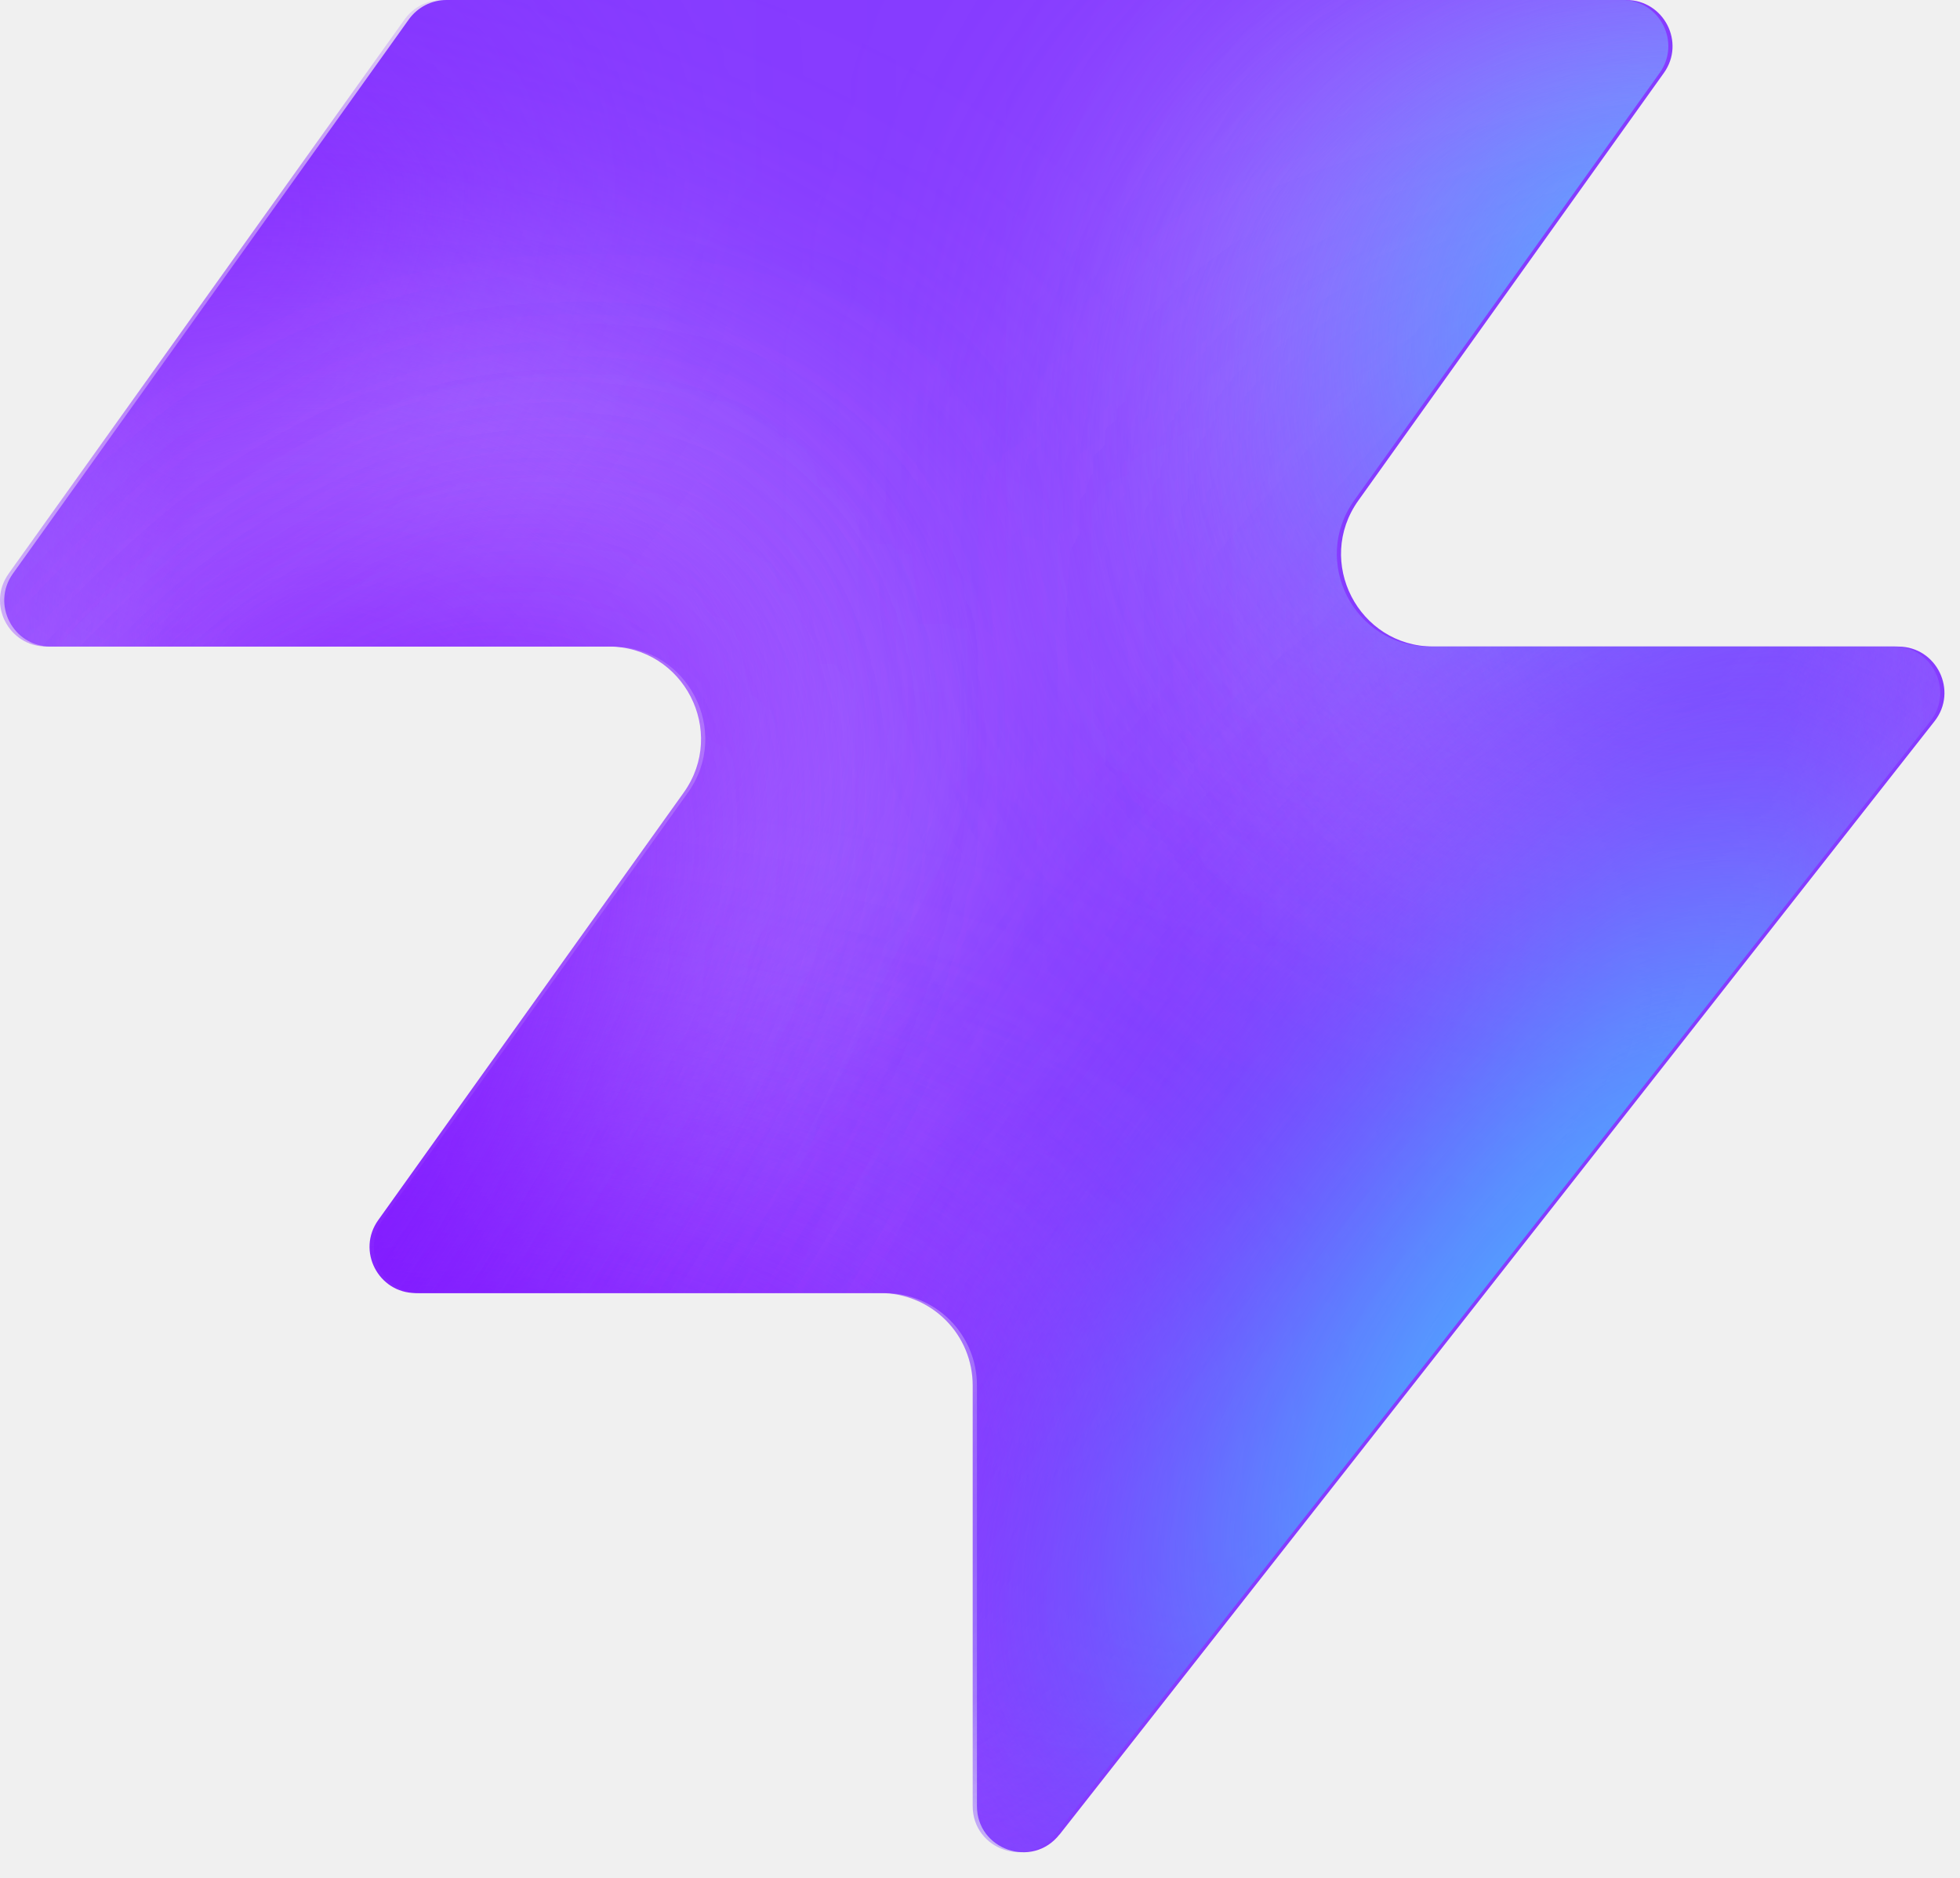
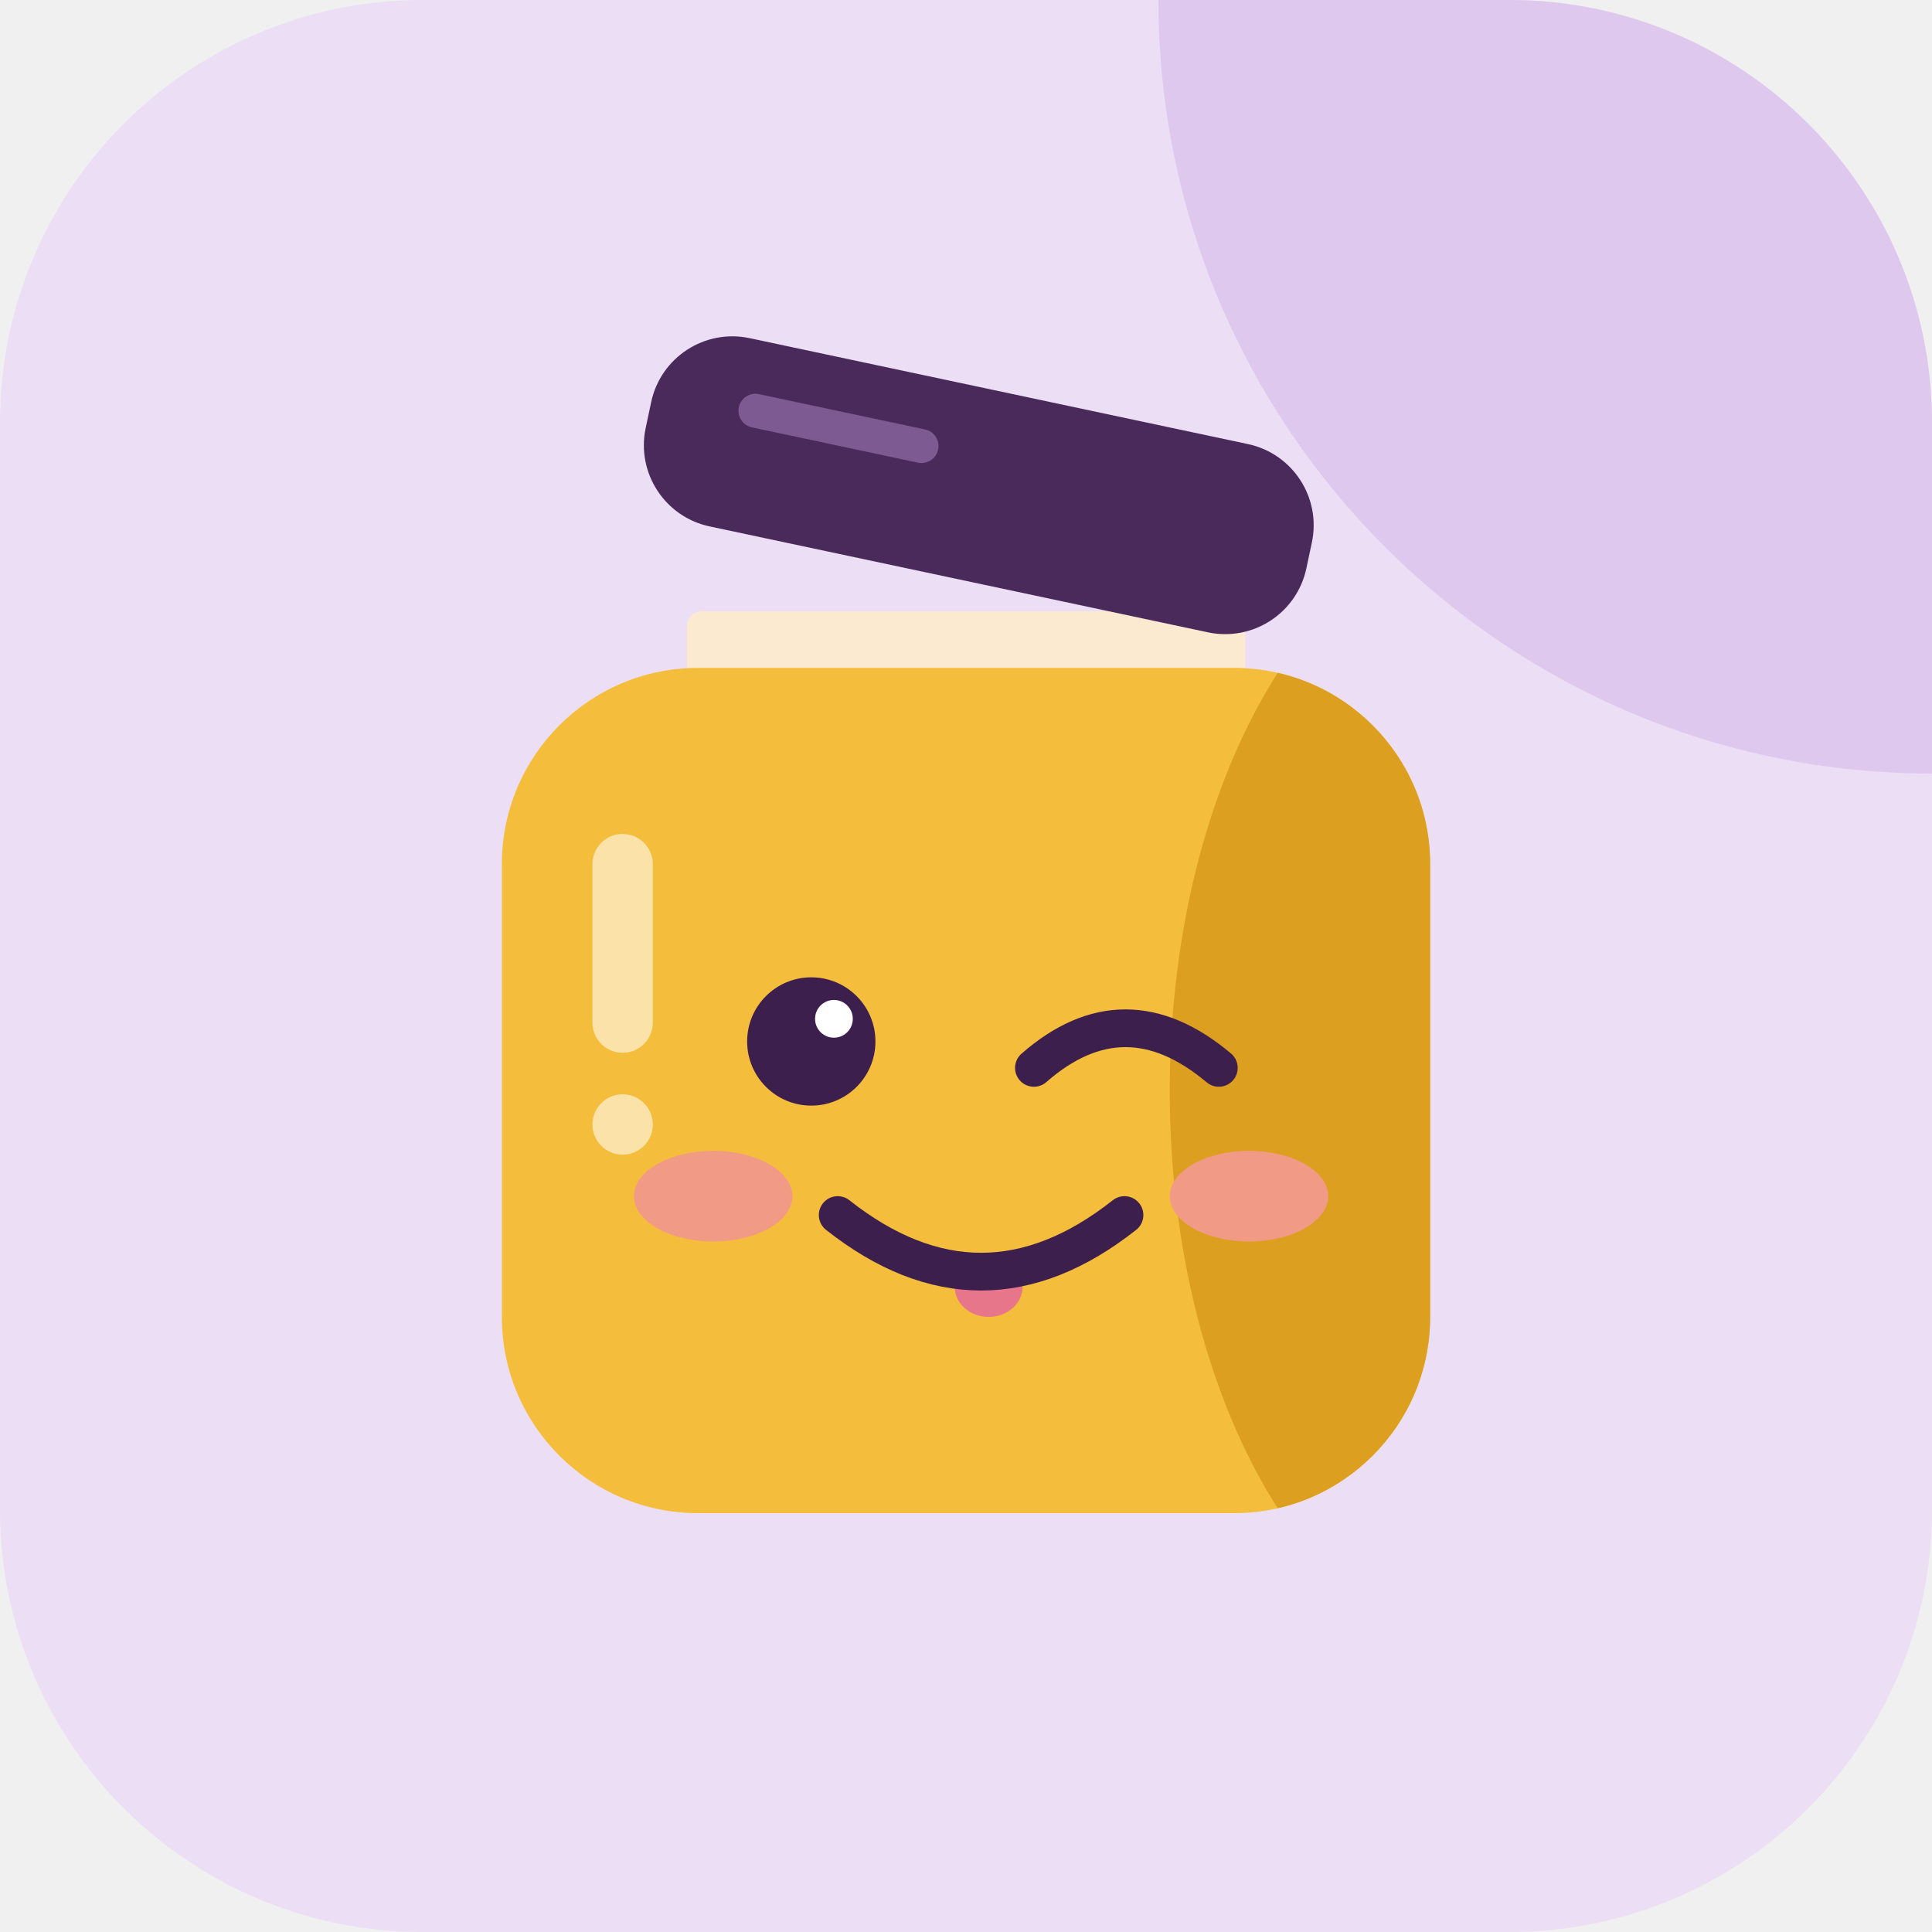
- <svg xmlns="http://www.w3.org/2000/svg" width="48" height="46" fill="none" viewBox="0 0 48 46">
-   <path fill="#863bff" d="M25.946 44.938c-.664.845-2.021.375-2.021-.698V33.937a2.26 2.26 0 0 0-2.262-2.262H10.287c-.92 0-1.456-1.04-.92-1.788l7.48-10.471c1.07-1.497 0-3.578-1.842-3.578H1.237c-.92 0-1.456-1.04-.92-1.788L10.013.474c.214-.297.556-.474.92-.474h28.894c.92 0 1.456 1.04.92 1.788l-7.48 10.471c-1.07 1.498 0 3.579 1.842 3.579h11.377c.943 0 1.473 1.088.89 1.83L25.947 44.94z" style="fill:#863bff;fill:color(display-p3 .525 .23 1);fill-opacity:1" />
-   <mask id="a" width="48" height="46" x="0" y="0" maskUnits="userSpaceOnUse" style="mask-type:alpha">
-     <path fill="#000" d="M25.842 44.938c-.664.844-2.021.375-2.021-.698V33.937a2.26 2.26 0 0 0-2.262-2.262H10.183c-.92 0-1.456-1.04-.92-1.788l7.48-10.471c1.07-1.498 0-3.579-1.842-3.579H1.133c-.92 0-1.456-1.04-.92-1.787L9.91.473c.214-.297.556-.474.92-.474h28.894c.92 0 1.456 1.04.92 1.788l-7.48 10.471c-1.07 1.498 0 3.578 1.842 3.578h11.377c.943 0 1.473 1.088.89 1.832L25.843 44.94z" style="fill:#000;fill-opacity:1" />
-   </mask>
-   <g mask="url(#a)">
-     <g filter="url(#b)">
-       <ellipse cx="5.508" cy="14.704" fill="#ede6ff" rx="5.508" ry="14.704" style="fill:#ede6ff;fill:color(display-p3 .927 .903 1);fill-opacity:1" transform="matrix(.00324 1 1 -.00324 -4.47 31.516)" />
-     </g>
-     <g filter="url(#c)">
-       <ellipse cx="10.399" cy="29.851" fill="#ede6ff" rx="10.399" ry="29.851" style="fill:#ede6ff;fill:color(display-p3 .927 .903 1);fill-opacity:1" transform="matrix(.00324 1 1 -.00324 -39.328 7.883)" />
-     </g>
-     <g filter="url(#d)">
-       <ellipse cx="5.508" cy="30.487" fill="#7e14ff" rx="5.508" ry="30.487" style="fill:#7e14ff;fill:color(display-p3 .492 .077 1);fill-opacity:1" transform="rotate(89.814 -25.913 -14.639)scale(1 -1)" />
-     </g>
-     <g filter="url(#e)">
-       <ellipse cx="5.508" cy="30.599" fill="#7e14ff" rx="5.508" ry="30.599" style="fill:#7e14ff;fill:color(display-p3 .492 .077 1);fill-opacity:1" transform="rotate(89.814 -32.644 -3.334)scale(1 -1)" />
-     </g>
-     <g filter="url(#f)">
-       <ellipse cx="5.508" cy="30.599" fill="#7e14ff" rx="5.508" ry="30.599" style="fill:#7e14ff;fill:color(display-p3 .492 .077 1);fill-opacity:1" transform="matrix(.00324 1 1 -.00324 -34.34 30.47)" />
-     </g>
-     <g filter="url(#g)">
-       <ellipse cx="14.072" cy="22.078" fill="#ede6ff" rx="14.072" ry="22.078" style="fill:#ede6ff;fill:color(display-p3 .927 .903 1);fill-opacity:1" transform="rotate(93.35 24.506 48.493)scale(-1 1)" />
-     </g>
-     <g filter="url(#h)">
-       <ellipse cx="3.47" cy="21.501" fill="#7e14ff" rx="3.47" ry="21.501" style="fill:#7e14ff;fill:color(display-p3 .492 .077 1);fill-opacity:1" transform="rotate(89.009 28.708 47.59)scale(-1 1)" />
-     </g>
-     <g filter="url(#i)">
-       <ellipse cx="3.47" cy="21.501" fill="#7e14ff" rx="3.47" ry="21.501" style="fill:#7e14ff;fill:color(display-p3 .492 .077 1);fill-opacity:1" transform="rotate(89.009 28.708 47.59)scale(-1 1)" />
-     </g>
-     <g filter="url(#j)">
-       <ellipse cx=".387" cy="8.972" fill="#7e14ff" rx="4.407" ry="29.108" style="fill:#7e14ff;fill:color(display-p3 .492 .077 1);fill-opacity:1" transform="rotate(39.51 .387 8.972)" />
-     </g>
-     <g filter="url(#k)">
-       <ellipse cx="47.523" cy="-6.092" fill="#7e14ff" rx="4.407" ry="29.108" style="fill:#7e14ff;fill:color(display-p3 .492 .077 1);fill-opacity:1" transform="rotate(37.892 47.523 -6.092)" />
-     </g>
-     <g filter="url(#l)">
-       <ellipse cx="41.412" cy="6.333" fill="#47bfff" rx="5.971" ry="9.665" style="fill:#47bfff;fill:color(display-p3 .28 .748 1);fill-opacity:1" transform="rotate(37.892 41.412 6.333)" />
-     </g>
-     <g filter="url(#m)">
-       <ellipse cx="-1.879" cy="38.332" fill="#7e14ff" rx="4.407" ry="29.108" style="fill:#7e14ff;fill:color(display-p3 .492 .077 1);fill-opacity:1" transform="rotate(37.892 -1.88 38.332)" />
-     </g>
-     <g filter="url(#n)">
-       <ellipse cx="-1.879" cy="38.332" fill="#7e14ff" rx="4.407" ry="29.108" style="fill:#7e14ff;fill:color(display-p3 .492 .077 1);fill-opacity:1" transform="rotate(37.892 -1.88 38.332)" />
-     </g>
-     <g filter="url(#o)">
-       <ellipse cx="35.651" cy="29.907" fill="#7e14ff" rx="4.407" ry="29.108" style="fill:#7e14ff;fill:color(display-p3 .492 .077 1);fill-opacity:1" transform="rotate(37.892 35.651 29.907)" />
-     </g>
-     <g filter="url(#p)">
-       <ellipse cx="38.418" cy="32.4" fill="#47bfff" rx="5.971" ry="15.297" style="fill:#47bfff;fill:color(display-p3 .28 .748 1);fill-opacity:1" transform="rotate(37.892 38.418 32.4)" />
+ <svg xmlns="http://www.w3.org/2000/svg" viewBox="0 0 512 512">
+   <clipPath id="tile">
+     <rect width="512" height="512" rx="112" />
+   </clipPath>
+   <g clip-path="url(#tile)">
+     <rect width="512" height="512" fill="#ecdef4" />
+     <circle cx="512" cy="0" r="205" fill="#dfc8ee" />
+   </g>
+   <g>
+     <rect x="182" y="162" width="148" height="24" rx="4" fill="#fbe9d0" />
+     <clipPath id="jar">
+       <rect x="133" y="177" width="246" height="224" rx="52" />
+     </clipPath>
+     <rect x="133" y="177" width="246" height="224" rx="52" fill="#f5bd3c" />
+     <ellipse cx="398" cy="289" rx="88" ry="150" fill="#dc9f1f" clip-path="url(#jar)" />
+     <rect x="157" y="221" width="16" height="58" rx="8" fill="#fbe2a8" />
+     <circle cx="165" cy="298" r="8" fill="#fbe2a8" />
+     <ellipse cx="189" cy="317" rx="21" ry="12" fill="#f19a86" />
+     <ellipse cx="331" cy="317" rx="21" ry="12" fill="#f19a86" />
+     <circle cx="215" cy="276" r="17" fill="#3d1f4e" />
+     <circle cx="221" cy="270" r="5" fill="#ffffff" />
+     <path d="M274 283 Q298 262 323 283" fill="none" stroke="#3d1f4e" stroke-width="10" stroke-linecap="round" />
+     <ellipse cx="262" cy="341" rx="9" ry="8" fill="#e8768a" />
+     <path d="M222 322 Q260 352 298 322" fill="none" stroke="#3d1f4e" stroke-width="10" stroke-linecap="round" />
+     <g transform="rotate(12 259 128)">
+       <rect x="170" y="103" width="179" height="51" rx="22" fill="#4a2a5b" />
+       <rect x="193" y="117" width="54" height="9" rx="4.5" fill="#7d5a91" />
    </g>
  </g>
-   <defs>
-     <filter id="b" width="60.045" height="41.654" x="-19.77" y="16.149" color-interpolation-filters="sRGB" filterUnits="userSpaceOnUse">
-       <feFlood flood-opacity="0" result="BackgroundImageFix" />
-       <feBlend in="SourceGraphic" in2="BackgroundImageFix" result="shape" />
-       <feGaussianBlur result="effect1_foregroundBlur_2002_17158" stdDeviation="7.659" />
-     </filter>
-     <filter id="c" width="90.34" height="51.437" x="-54.613" y="-7.533" color-interpolation-filters="sRGB" filterUnits="userSpaceOnUse">
-       <feFlood flood-opacity="0" result="BackgroundImageFix" />
-       <feBlend in="SourceGraphic" in2="BackgroundImageFix" result="shape" />
-       <feGaussianBlur result="effect1_foregroundBlur_2002_17158" stdDeviation="7.659" />
-     </filter>
-     <filter id="d" width="79.355" height="29.4" x="-49.64" y="2.03" color-interpolation-filters="sRGB" filterUnits="userSpaceOnUse">
-       <feFlood flood-opacity="0" result="BackgroundImageFix" />
-       <feBlend in="SourceGraphic" in2="BackgroundImageFix" result="shape" />
-       <feGaussianBlur result="effect1_foregroundBlur_2002_17158" stdDeviation="4.596" />
-     </filter>
-     <filter id="e" width="79.579" height="29.4" x="-45.045" y="20.029" color-interpolation-filters="sRGB" filterUnits="userSpaceOnUse">
-       <feFlood flood-opacity="0" result="BackgroundImageFix" />
-       <feBlend in="SourceGraphic" in2="BackgroundImageFix" result="shape" />
-       <feGaussianBlur result="effect1_foregroundBlur_2002_17158" stdDeviation="4.596" />
-     </filter>
-     <filter id="f" width="79.579" height="29.4" x="-43.513" y="21.178" color-interpolation-filters="sRGB" filterUnits="userSpaceOnUse">
-       <feFlood flood-opacity="0" result="BackgroundImageFix" />
-       <feBlend in="SourceGraphic" in2="BackgroundImageFix" result="shape" />
-       <feGaussianBlur result="effect1_foregroundBlur_2002_17158" stdDeviation="4.596" />
-     </filter>
-     <filter id="g" width="74.749" height="58.852" x="15.756" y="-17.901" color-interpolation-filters="sRGB" filterUnits="userSpaceOnUse">
-       <feFlood flood-opacity="0" result="BackgroundImageFix" />
-       <feBlend in="SourceGraphic" in2="BackgroundImageFix" result="shape" />
-       <feGaussianBlur result="effect1_foregroundBlur_2002_17158" stdDeviation="7.659" />
-     </filter>
-     <filter id="h" width="61.377" height="25.362" x="23.548" y="2.284" color-interpolation-filters="sRGB" filterUnits="userSpaceOnUse">
-       <feFlood flood-opacity="0" result="BackgroundImageFix" />
-       <feBlend in="SourceGraphic" in2="BackgroundImageFix" result="shape" />
-       <feGaussianBlur result="effect1_foregroundBlur_2002_17158" stdDeviation="4.596" />
-     </filter>
-     <filter id="i" width="61.377" height="25.362" x="23.548" y="2.284" color-interpolation-filters="sRGB" filterUnits="userSpaceOnUse">
-       <feFlood flood-opacity="0" result="BackgroundImageFix" />
-       <feBlend in="SourceGraphic" in2="BackgroundImageFix" result="shape" />
-       <feGaussianBlur result="effect1_foregroundBlur_2002_17158" stdDeviation="4.596" />
-     </filter>
-     <filter id="j" width="56.045" height="63.649" x="-27.636" y="-22.853" color-interpolation-filters="sRGB" filterUnits="userSpaceOnUse">
-       <feFlood flood-opacity="0" result="BackgroundImageFix" />
-       <feBlend in="SourceGraphic" in2="BackgroundImageFix" result="shape" />
-       <feGaussianBlur result="effect1_foregroundBlur_2002_17158" stdDeviation="4.596" />
-     </filter>
-     <filter id="k" width="54.814" height="64.646" x="20.116" y="-38.415" color-interpolation-filters="sRGB" filterUnits="userSpaceOnUse">
-       <feFlood flood-opacity="0" result="BackgroundImageFix" />
-       <feBlend in="SourceGraphic" in2="BackgroundImageFix" result="shape" />
-       <feGaussianBlur result="effect1_foregroundBlur_2002_17158" stdDeviation="4.596" />
-     </filter>
-     <filter id="l" width="33.541" height="35.313" x="24.641" y="-11.323" color-interpolation-filters="sRGB" filterUnits="userSpaceOnUse">
-       <feFlood flood-opacity="0" result="BackgroundImageFix" />
-       <feBlend in="SourceGraphic" in2="BackgroundImageFix" result="shape" />
-       <feGaussianBlur result="effect1_foregroundBlur_2002_17158" stdDeviation="4.596" />
-     </filter>
-     <filter id="m" width="54.814" height="64.646" x="-29.286" y="6.009" color-interpolation-filters="sRGB" filterUnits="userSpaceOnUse">
-       <feFlood flood-opacity="0" result="BackgroundImageFix" />
-       <feBlend in="SourceGraphic" in2="BackgroundImageFix" result="shape" />
-       <feGaussianBlur result="effect1_foregroundBlur_2002_17158" stdDeviation="4.596" />
-     </filter>
-     <filter id="n" width="54.814" height="64.646" x="-29.286" y="6.009" color-interpolation-filters="sRGB" filterUnits="userSpaceOnUse">
-       <feFlood flood-opacity="0" result="BackgroundImageFix" />
-       <feBlend in="SourceGraphic" in2="BackgroundImageFix" result="shape" />
-       <feGaussianBlur result="effect1_foregroundBlur_2002_17158" stdDeviation="4.596" />
-     </filter>
-     <filter id="o" width="54.814" height="64.646" x="8.244" y="-2.416" color-interpolation-filters="sRGB" filterUnits="userSpaceOnUse">
-       <feFlood flood-opacity="0" result="BackgroundImageFix" />
-       <feBlend in="SourceGraphic" in2="BackgroundImageFix" result="shape" />
-       <feGaussianBlur result="effect1_foregroundBlur_2002_17158" stdDeviation="4.596" />
-     </filter>
-     <filter id="p" width="39.409" height="43.623" x="18.713" y="10.588" color-interpolation-filters="sRGB" filterUnits="userSpaceOnUse">
-       <feFlood flood-opacity="0" result="BackgroundImageFix" />
-       <feBlend in="SourceGraphic" in2="BackgroundImageFix" result="shape" />
-       <feGaussianBlur result="effect1_foregroundBlur_2002_17158" stdDeviation="4.596" />
-     </filter>
-   </defs>
</svg>
